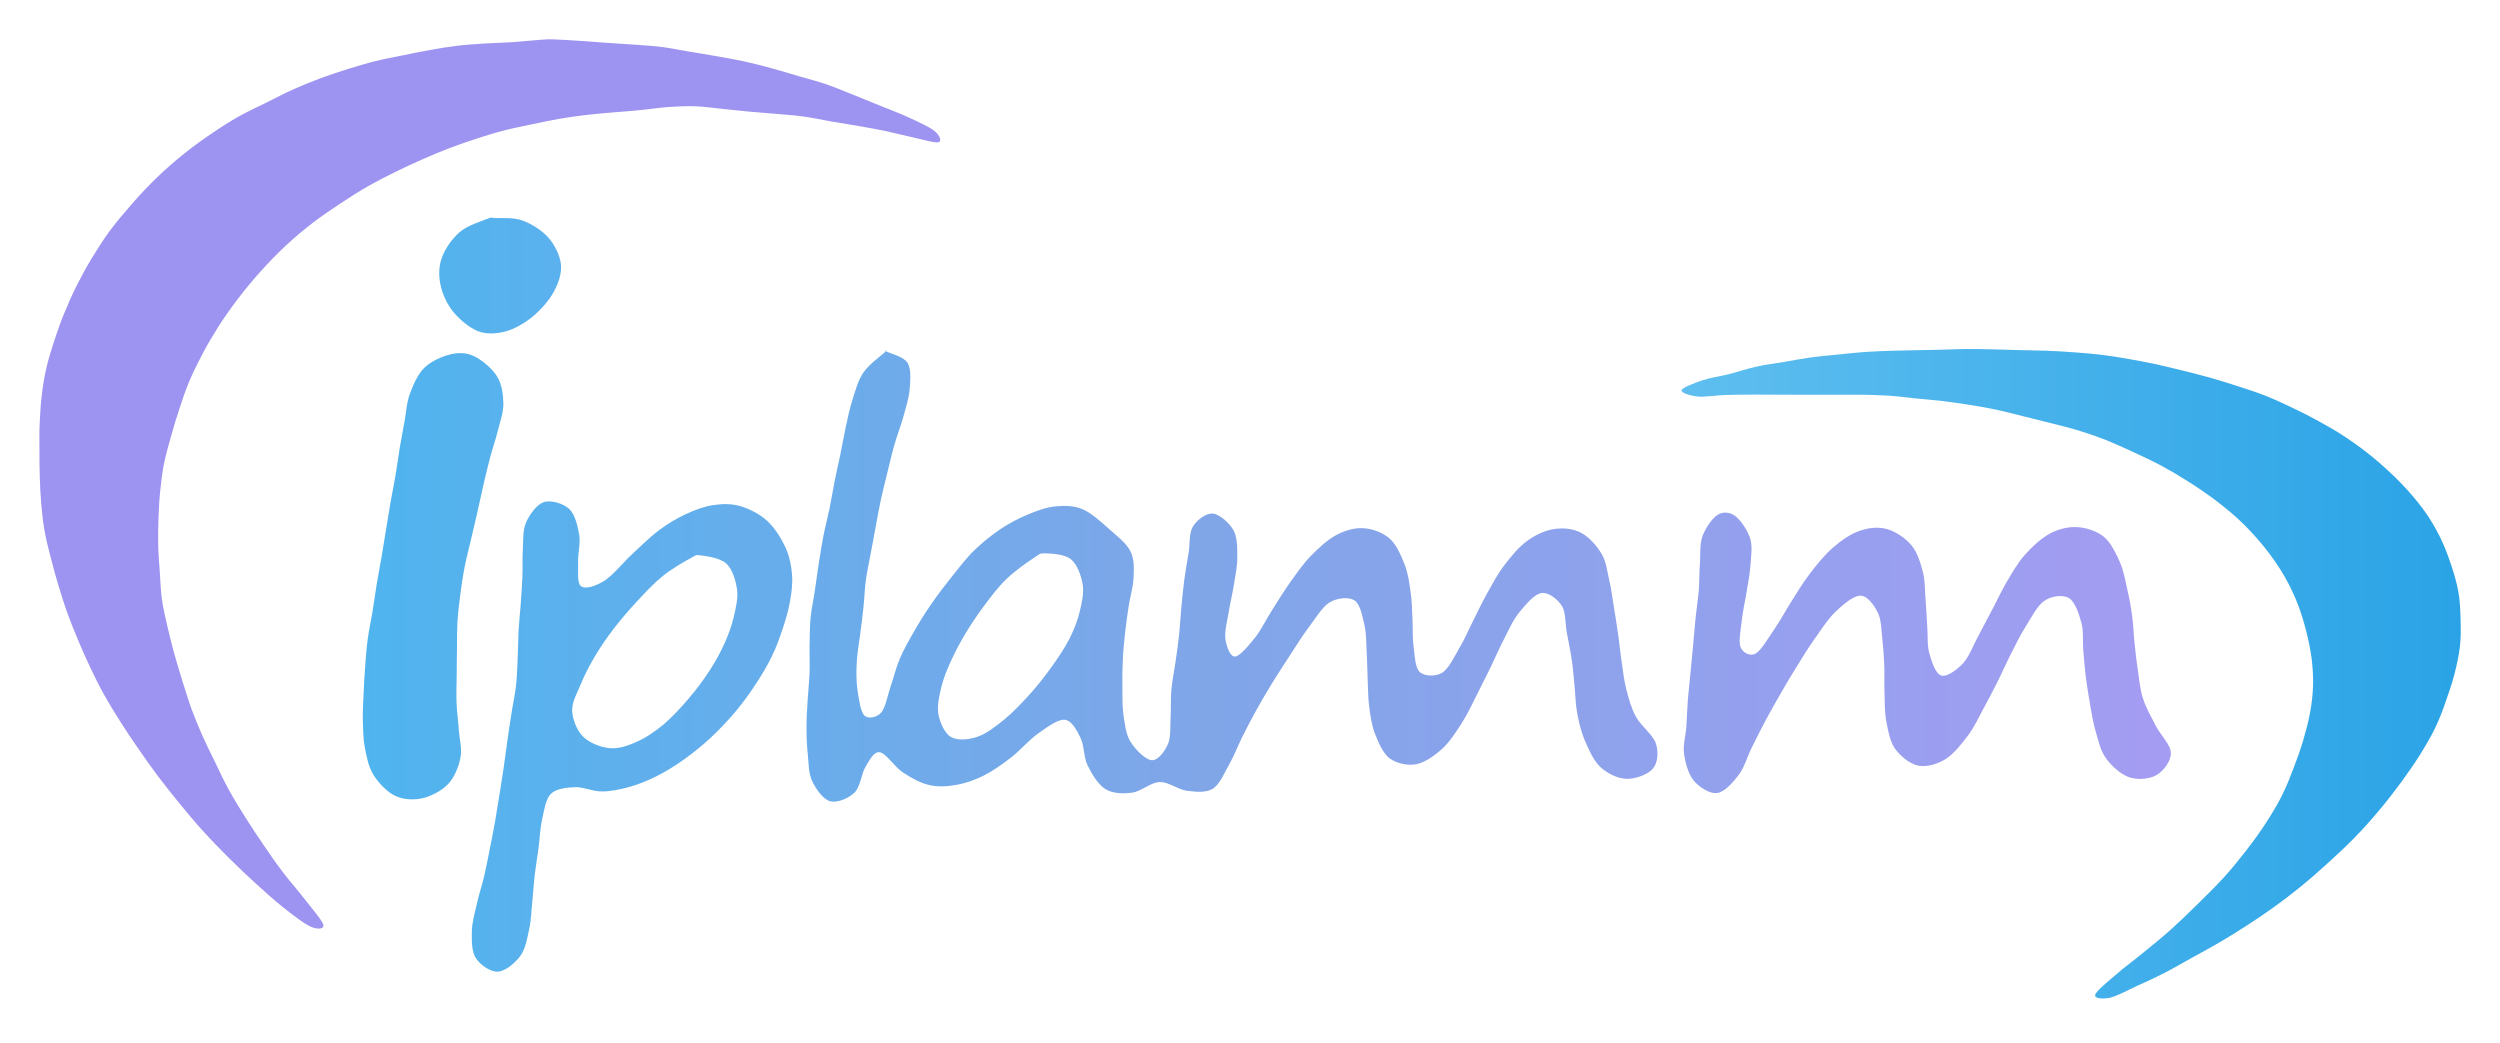
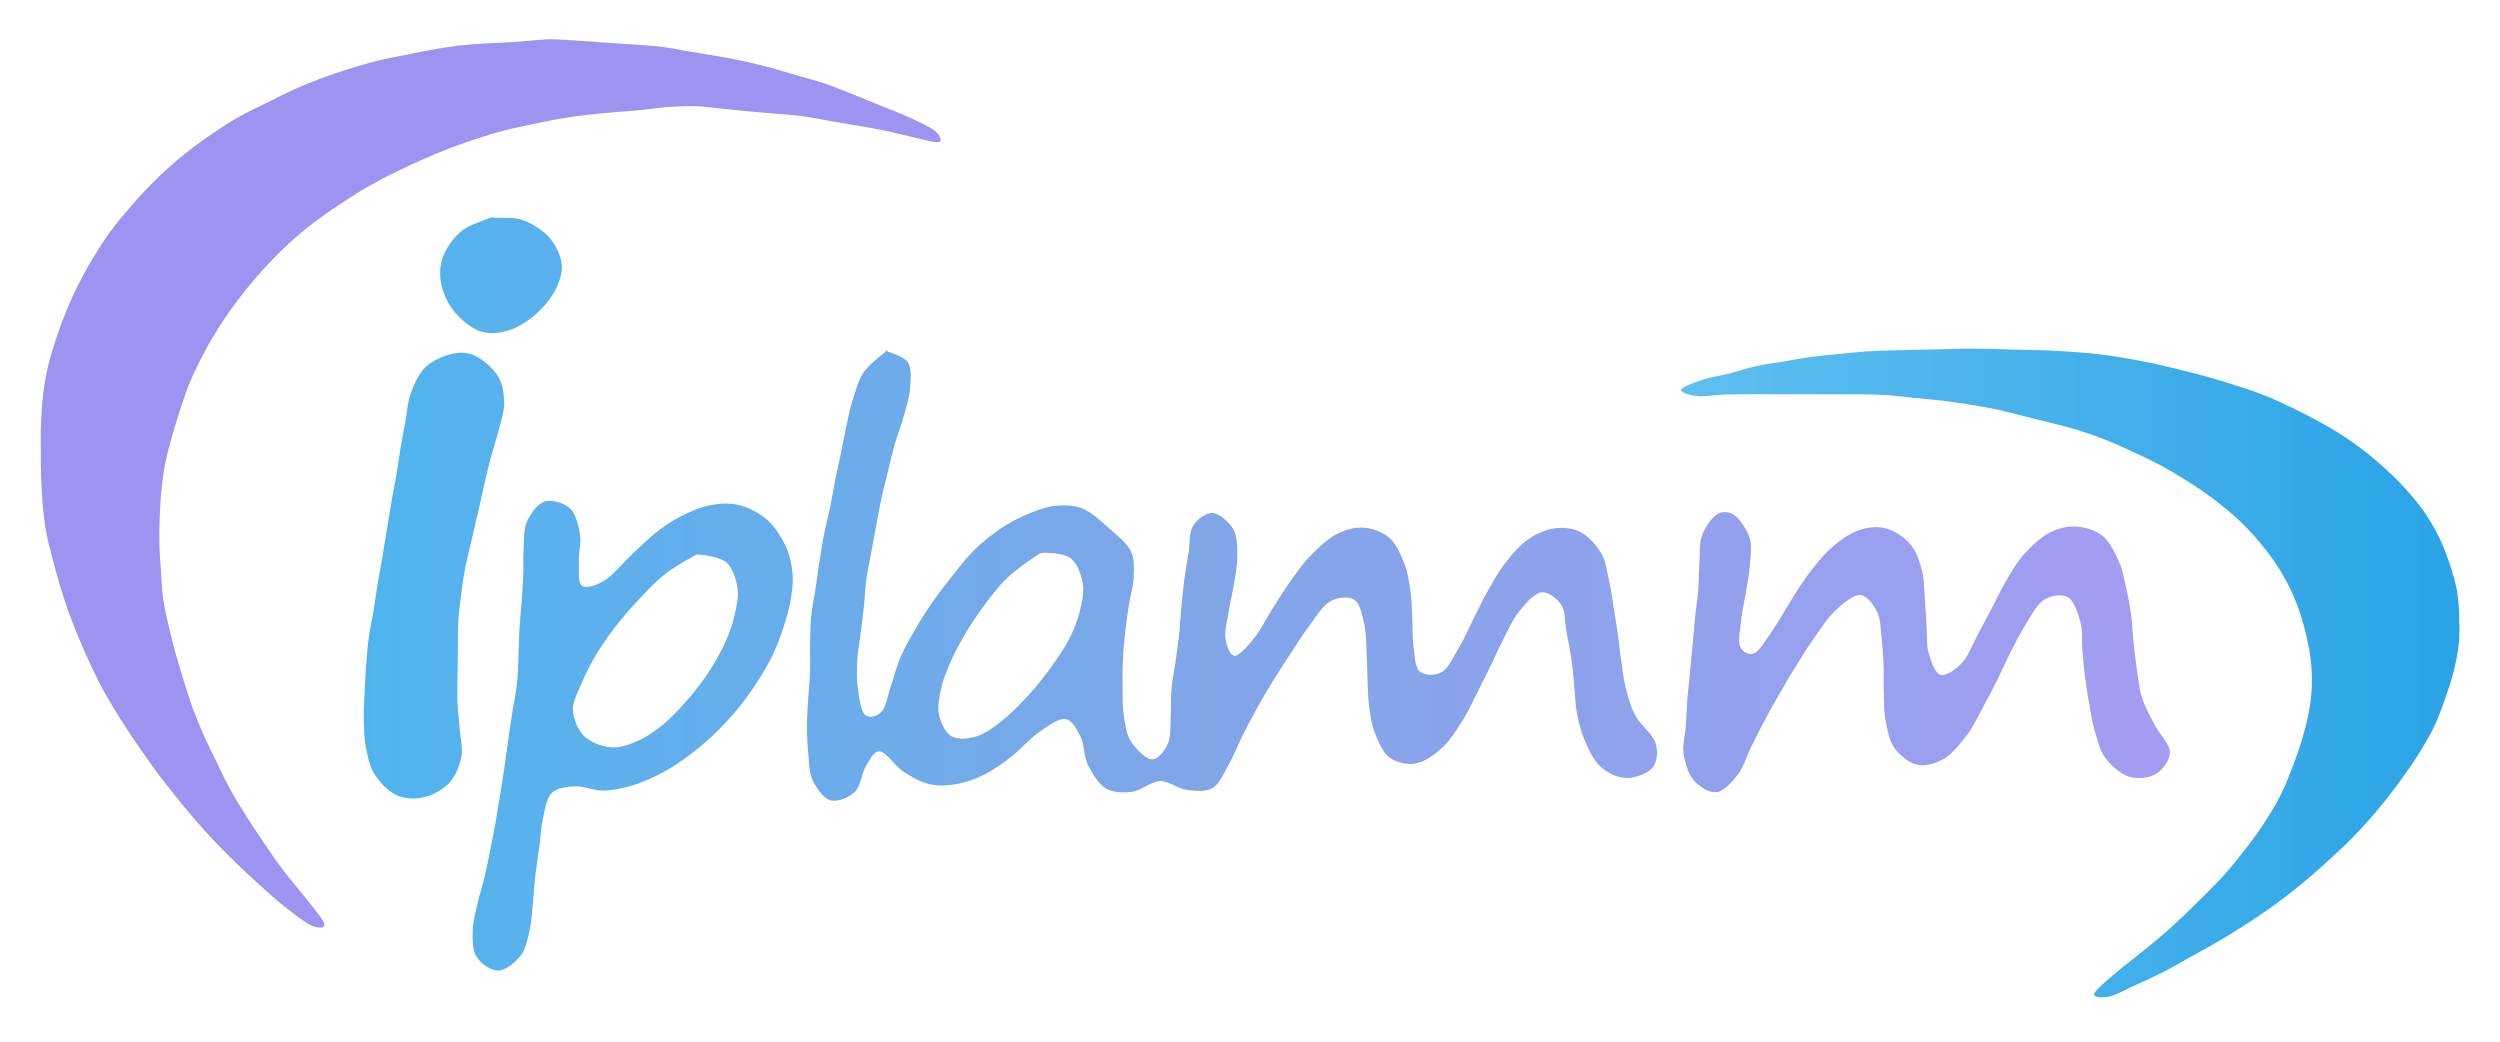
- <svg xmlns="http://www.w3.org/2000/svg" viewBox="23.4 17.8 252.2 105.2">
+ <svg xmlns="http://www.w3.org/2000/svg" width="252" height="105" viewBox="23.4 17.8 252.2 105.2">
  <defs>
    <linearGradient id="iplamm-txt-d" gradientUnits="userSpaceOnUse" x1="60.0" y1="0" x2="242.8" y2="0">
      <stop offset="0" stop-color="#4fb4ee" />
      <stop offset=".45" stop-color="#7fa6e8" />
      <stop offset="1" stop-color="#a49cf2" />
    </linearGradient>
    <linearGradient id="iplamm-dir-d" gradientUnits="userSpaceOnUse" x1="188" y1="0" x2="272" y2="0">
      <stop offset="0" stop-color="#62c0f0" />
      <stop offset="1" stop-color="#2aa3e6" />
    </linearGradient>
  </defs>
  <path fill="#9d93f0" d="M77.75,21.83C77.04,21.87 75.92,22.00 75.00,22.06C74.08,22.12 73.17,22.13 72.25,22.19C71.33,22.25 70.42,22.31 69.50,22.42C68.58,22.53 67.67,22.68 66.75,22.85C65.83,23.01 64.92,23.20 64.00,23.39C63.08,23.58 62.17,23.74 61.25,23.97C60.33,24.20 59.42,24.48 58.50,24.76C57.58,25.05 56.67,25.35 55.75,25.69C54.83,26.03 53.92,26.40 53.00,26.81C52.08,27.22 51.17,27.70 50.25,28.16C49.33,28.61 48.42,29.03 47.50,29.54C46.58,30.06 45.67,30.64 44.75,31.27C43.83,31.89 42.91,32.55 42.00,33.28C41.09,34.01 40.16,34.81 39.28,35.66C38.40,36.51 37.50,37.46 36.70,38.38C35.90,39.29 35.13,40.21 34.45,41.12C33.78,42.04 33.20,42.96 32.64,43.88C32.09,44.79 31.59,45.71 31.13,46.62C30.67,47.54 30.26,48.46 29.89,49.38C29.51,50.29 29.19,51.21 28.89,52.12C28.59,53.04 28.30,53.96 28.09,54.88C27.87,55.79 27.73,56.71 27.62,57.62C27.51,58.54 27.45,59.46 27.41,60.38C27.36,61.29 27.37,62.21 27.38,63.12C27.38,64.04 27.38,64.96 27.41,65.88C27.44,66.79 27.48,67.71 27.56,68.62C27.64,69.54 27.73,70.46 27.90,71.38C28.06,72.29 28.30,73.21 28.54,74.12C28.77,75.04 29.02,75.96 29.30,76.88C29.58,77.79 29.86,78.71 30.19,79.62C30.52,80.54 30.89,81.46 31.28,82.38C31.66,83.29 32.06,84.21 32.50,85.12C32.93,86.04 33.39,86.96 33.90,87.88C34.41,88.79 34.97,89.71 35.55,90.62C36.13,91.54 36.75,92.46 37.39,93.38C38.02,94.29 38.66,95.21 39.35,96.12C40.05,97.04 40.78,97.96 41.53,98.88C42.28,99.79 43.04,100.71 43.87,101.62C44.70,102.54 45.60,103.47 46.50,104.36C47.40,105.25 48.33,106.14 49.25,106.97C50.17,107.81 51.09,108.64 52.00,109.36C52.91,110.08 54.07,110.99 54.74,111.28C55.41,111.57 56.12,111.56 56.02,111.10C55.91,110.64 54.81,109.39 54.13,108.50C53.45,107.61 52.60,106.67 51.91,105.75C51.21,104.83 50.58,103.92 49.96,103.00C49.33,102.08 48.73,101.17 48.15,100.25C47.57,99.33 47.00,98.42 46.50,97.50C45.99,96.58 45.57,95.67 45.13,94.75C44.68,93.83 44.22,92.92 43.81,92.00C43.41,91.08 43.03,90.17 42.69,89.25C42.36,88.33 42.09,87.42 41.80,86.50C41.52,85.58 41.24,84.67 40.98,83.75C40.73,82.83 40.50,81.92 40.29,81.00C40.08,80.08 39.86,79.17 39.73,78.25C39.61,77.33 39.58,76.42 39.52,75.50C39.45,74.58 39.38,73.67 39.36,72.75C39.34,71.83 39.36,70.92 39.39,70.00C39.43,69.08 39.47,68.17 39.57,67.25C39.66,66.33 39.78,65.42 39.96,64.50C40.15,63.58 40.41,62.67 40.67,61.75C40.93,60.83 41.20,59.92 41.51,59.00C41.81,58.08 42.11,57.17 42.50,56.25C42.89,55.33 43.34,54.42 43.83,53.50C44.31,52.58 44.85,51.67 45.43,50.75C46.02,49.83 46.66,48.92 47.36,48.00C48.06,47.08 48.81,46.16 49.63,45.25C50.44,44.34 51.35,43.39 52.25,42.56C53.15,41.72 54.08,40.95 55.00,40.24C55.92,39.54 56.83,38.93 57.75,38.32C58.67,37.71 59.58,37.13 60.50,36.60C61.42,36.08 62.33,35.61 63.25,35.16C64.17,34.71 65.08,34.28 66.00,33.88C66.92,33.48 67.83,33.09 68.75,32.74C69.67,32.39 70.58,32.08 71.50,31.78C72.42,31.48 73.33,31.19 74.25,30.96C75.17,30.72 76.08,30.55 77.00,30.35C77.92,30.16 78.83,29.96 79.75,29.80C80.67,29.64 81.58,29.51 82.50,29.40C83.42,29.29 84.33,29.22 85.25,29.14C86.17,29.06 87.08,29.00 88.00,28.91C88.92,28.82 89.83,28.67 90.75,28.60C91.67,28.54 92.58,28.49 93.50,28.52C94.42,28.55 95.33,28.69 96.25,28.78C97.17,28.87 98.08,28.98 99.00,29.06C99.92,29.15 100.83,29.21 101.75,29.29C102.67,29.37 103.58,29.43 104.50,29.56C105.42,29.69 106.33,29.89 107.25,30.05C108.17,30.21 109.08,30.35 110.00,30.51C110.92,30.67 111.83,30.83 112.75,31.02C113.67,31.22 114.61,31.47 115.50,31.66C116.39,31.85 117.71,32.25 118.07,32.15C118.44,32.04 118.21,31.45 117.69,31.03C117.18,30.60 115.91,30.04 115.00,29.62C114.09,29.19 113.17,28.87 112.25,28.49C111.33,28.12 110.42,27.74 109.50,27.37C108.58,27.01 107.67,26.62 106.75,26.30C105.83,25.99 104.92,25.76 104.00,25.49C103.08,25.22 102.17,24.94 101.25,24.69C100.33,24.44 99.42,24.20 98.50,24.00C97.58,23.80 96.67,23.64 95.75,23.48C94.83,23.31 93.92,23.18 93.00,23.02C92.08,22.87 91.17,22.67 90.25,22.55C89.33,22.43 88.42,22.38 87.50,22.31C86.58,22.24 85.67,22.19 84.75,22.13C83.83,22.06 82.92,21.99 82.00,21.93C81.08,21.87 79.96,21.79 79.25,21.77C78.54,21.75 78.46,21.78 77.75,21.83Z" />
  <path fill="url(#iplamm-dir-d)" d="M219.88,53.06C219.12,53.08 218.04,53.11 217.12,53.12C216.21,53.14 215.29,53.15 214.38,53.18C213.46,53.21 212.54,53.24 211.62,53.30C210.71,53.37 209.79,53.46 208.88,53.56C207.96,53.65 207.04,53.73 206.12,53.85C205.21,53.98 204.29,54.15 203.38,54.31C202.46,54.46 201.54,54.57 200.62,54.78C199.71,54.98 198.79,55.29 197.88,55.53C196.96,55.76 195.93,55.90 195.12,56.17C194.32,56.45 193.13,56.89 193.04,57.16C192.96,57.43 193.90,57.72 194.63,57.80C195.35,57.88 196.46,57.68 197.38,57.65C198.29,57.62 199.21,57.61 200.12,57.61C201.04,57.60 201.96,57.62 202.88,57.62C203.79,57.63 204.71,57.62 205.62,57.62C206.54,57.62 207.46,57.62 208.38,57.62C209.29,57.62 210.21,57.61 211.12,57.62C212.04,57.64 212.96,57.65 213.88,57.71C214.79,57.77 215.71,57.89 216.62,57.99C217.54,58.08 218.46,58.15 219.38,58.26C220.29,58.37 221.21,58.50 222.12,58.65C223.04,58.80 223.96,58.95 224.88,59.15C225.79,59.35 226.71,59.59 227.62,59.82C228.54,60.05 229.46,60.27 230.38,60.51C231.29,60.74 232.21,60.96 233.12,61.24C234.04,61.52 234.96,61.84 235.88,62.20C236.79,62.57 237.71,62.99 238.62,63.41C239.54,63.84 240.46,64.26 241.38,64.75C242.29,65.24 243.21,65.78 244.12,66.36C245.04,66.94 245.96,67.56 246.88,68.25C247.79,68.95 248.74,69.71 249.60,70.55C250.46,71.38 251.31,72.34 252.03,73.25C252.74,74.16 253.37,75.08 253.89,76.00C254.42,76.92 254.84,77.83 255.20,78.75C255.56,79.67 255.82,80.58 256.06,81.50C256.29,82.42 256.48,83.33 256.60,84.25C256.71,85.17 256.77,86.08 256.74,87.00C256.71,87.92 256.60,88.83 256.43,89.75C256.26,90.67 256.01,91.58 255.74,92.50C255.47,93.42 255.14,94.33 254.79,95.25C254.44,96.17 254.09,97.08 253.63,98.00C253.17,98.92 252.63,99.83 252.03,100.75C251.44,101.67 250.78,102.58 250.07,103.50C249.36,104.42 248.62,105.34 247.80,106.25C246.97,107.16 246.03,108.09 245.12,108.98C244.22,109.87 243.29,110.77 242.38,111.59C241.46,112.41 240.54,113.15 239.62,113.90C238.71,114.65 237.69,115.39 236.88,116.10C236.06,116.81 234.86,117.77 234.76,118.16C234.66,118.55 235.55,118.60 236.25,118.45C236.96,118.30 238.08,117.67 239.00,117.25C239.92,116.84 240.83,116.42 241.75,115.95C242.67,115.48 243.58,114.94 244.50,114.43C245.42,113.92 246.33,113.44 247.25,112.90C248.17,112.36 249.08,111.80 250.00,111.20C250.92,110.61 251.83,110.00 252.75,109.34C253.67,108.68 254.58,107.99 255.50,107.24C256.42,106.49 257.34,105.68 258.25,104.85C259.16,104.02 260.12,103.14 260.98,102.25C261.85,101.36 262.68,100.42 263.45,99.50C264.22,98.58 264.92,97.67 265.60,96.75C266.27,95.83 266.91,94.92 267.49,94.00C268.06,93.08 268.61,92.17 269.05,91.25C269.50,90.33 269.83,89.42 270.15,88.50C270.48,87.58 270.78,86.67 271.02,85.75C271.25,84.83 271.45,83.92 271.56,83.00C271.66,82.08 271.65,81.17 271.62,80.25C271.60,79.33 271.56,78.42 271.40,77.50C271.24,76.58 270.96,75.67 270.66,74.75C270.35,73.83 270.01,72.92 269.56,72.00C269.10,71.08 268.57,70.16 267.91,69.25C267.25,68.34 266.43,67.39 265.59,66.52C264.75,65.65 263.79,64.78 262.88,64.02C261.96,63.26 261.04,62.58 260.12,61.97C259.21,61.35 258.29,60.83 257.38,60.33C256.46,59.82 255.54,59.35 254.62,58.92C253.71,58.48 252.79,58.06 251.88,57.70C250.96,57.34 250.04,57.04 249.12,56.75C248.21,56.45 247.29,56.17 246.38,55.91C245.46,55.65 244.54,55.42 243.62,55.19C242.71,54.97 241.79,54.74 240.88,54.54C239.96,54.35 239.04,54.17 238.12,54.01C237.21,53.85 236.29,53.70 235.38,53.59C234.46,53.48 233.54,53.41 232.62,53.34C231.71,53.27 230.79,53.22 229.88,53.18C228.96,53.15 228.04,53.15 227.12,53.12C226.21,53.10 225.29,53.06 224.38,53.04C223.46,53.02 222.38,53.00 221.62,53.01C220.88,53.01 220.62,53.04 219.88,53.06Z" />
  <path fill="url(#iplamm-txt-d)" fill-rule="evenodd" d="M196.68,69.73C196.13,70.07 195.45,71.06 195.15,71.88C194.85,72.69 194.95,73.71 194.89,74.62C194.82,75.54 194.84,76.46 194.77,77.38C194.69,78.29 194.55,79.21 194.45,80.12C194.36,81.04 194.29,81.96 194.20,82.88C194.12,83.79 194.03,84.71 193.94,85.62C193.86,86.54 193.75,87.46 193.67,88.38C193.60,89.29 193.58,90.21 193.52,91.12C193.45,92.04 193.16,92.97 193.29,93.88C193.42,94.78 193.73,95.91 194.28,96.57C194.84,97.22 195.87,97.90 196.62,97.80C197.37,97.71 198.21,96.75 198.79,95.99C199.37,95.23 199.65,94.17 200.10,93.25C200.55,92.33 201.02,91.42 201.50,90.50C201.99,89.58 202.51,88.67 203.04,87.75C203.56,86.83 204.11,85.92 204.68,85.00C205.25,84.08 205.81,83.16 206.46,82.25C207.11,81.34 207.80,80.24 208.57,79.51C209.34,78.79 210.38,77.87 211.10,77.89C211.81,77.91 212.48,78.88 212.85,79.63C213.21,80.38 213.19,81.46 213.30,82.38C213.41,83.29 213.45,84.21 213.49,85.12C213.52,86.04 213.47,86.96 213.51,87.88C213.54,88.79 213.52,89.71 213.70,90.62C213.88,91.54 214.05,92.60 214.58,93.34C215.11,94.07 216.04,94.85 216.88,95.03C217.72,95.21 218.77,94.91 219.62,94.41C220.46,93.90 221.28,92.86 221.93,92.00C222.58,91.14 223.01,90.17 223.51,89.25C224.01,88.33 224.49,87.42 224.95,86.50C225.41,85.58 225.80,84.67 226.27,83.75C226.74,82.83 227.19,81.89 227.75,81.00C228.32,80.11 228.92,78.88 229.65,78.40C230.37,77.92 231.49,77.76 232.11,78.13C232.73,78.50 233.13,79.75 233.37,80.62C233.61,81.50 233.48,82.46 233.56,83.38C233.63,84.29 233.71,85.21 233.82,86.12C233.94,87.04 234.09,87.96 234.25,88.88C234.42,89.79 234.54,90.71 234.82,91.62C235.09,92.54 235.31,93.59 235.89,94.35C236.46,95.12 237.40,95.96 238.25,96.23C239.10,96.50 240.29,96.39 240.98,95.97C241.67,95.56 242.42,94.58 242.40,93.75C242.38,92.92 241.33,91.92 240.86,91.00C240.39,90.08 239.87,89.17 239.58,88.25C239.28,87.33 239.22,86.42 239.08,85.50C238.94,84.58 238.83,83.67 238.74,82.75C238.64,81.83 238.62,80.92 238.50,80.00C238.38,79.08 238.21,78.17 238.00,77.25C237.79,76.33 237.64,75.38 237.25,74.50C236.86,73.62 236.35,72.55 235.65,71.96C234.94,71.38 233.90,71.04 233.00,70.98C232.10,70.92 231.14,71.13 230.25,71.60C229.36,72.06 228.41,72.94 227.68,73.76C226.94,74.58 226.39,75.58 225.84,76.50C225.29,77.42 224.89,78.33 224.40,79.25C223.92,80.17 223.44,81.09 222.95,82.00C222.45,82.91 222.04,84.07 221.42,84.73C220.80,85.39 219.80,86.11 219.24,85.95C218.67,85.79 218.27,84.57 218.04,83.75C217.80,82.93 217.89,81.92 217.82,81.00C217.76,80.08 217.72,79.17 217.65,78.25C217.57,77.33 217.62,76.41 217.38,75.50C217.14,74.59 216.83,73.52 216.22,72.80C215.62,72.08 214.62,71.41 213.75,71.17C212.88,70.93 211.91,71.03 211.00,71.35C210.09,71.66 209.11,72.34 208.27,73.08C207.42,73.81 206.61,74.85 205.92,75.75C205.23,76.65 204.69,77.58 204.10,78.50C203.52,79.42 203.01,80.38 202.41,81.25C201.81,82.12 201.06,83.43 200.50,83.74C199.93,84.04 199.22,83.65 198.99,83.09C198.76,82.53 199.02,81.29 199.11,80.38C199.21,79.46 199.43,78.54 199.58,77.62C199.72,76.71 199.92,75.79 199.98,74.88C200.04,73.96 200.21,72.96 199.96,72.13C199.70,71.29 198.99,70.25 198.44,69.85C197.89,69.45 197.23,69.40 196.68,69.73ZM78.28,68.45C77.55,68.67 76.83,69.70 76.47,70.50C76.12,71.30 76.20,72.33 76.14,73.25C76.08,74.17 76.14,75.08 76.10,76.00C76.07,76.92 75.99,77.83 75.93,78.75C75.86,79.67 75.76,80.58 75.71,81.50C75.66,82.42 75.67,83.33 75.62,84.25C75.58,85.17 75.56,86.08 75.45,87.00C75.35,87.92 75.14,88.83 75.00,89.75C74.85,90.67 74.72,91.58 74.59,92.50C74.45,93.42 74.35,94.33 74.21,95.25C74.08,96.17 73.92,97.08 73.78,98.00C73.63,98.92 73.49,99.83 73.33,100.75C73.17,101.67 72.98,102.58 72.80,103.50C72.62,104.42 72.44,105.33 72.23,106.25C72.01,107.17 71.70,108.08 71.50,109.00C71.29,109.92 71.02,110.84 71.00,111.75C70.99,112.66 70.96,113.77 71.40,114.45C71.83,115.13 72.87,115.86 73.62,115.82C74.37,115.79 75.38,114.94 75.90,114.22C76.43,113.50 76.59,112.41 76.79,111.50C76.99,110.59 77.00,109.67 77.10,108.75C77.19,107.83 77.24,106.92 77.35,106.00C77.46,105.08 77.62,104.17 77.74,103.25C77.86,102.33 77.88,101.39 78.08,100.50C78.29,99.61 78.42,98.44 78.97,97.89C79.51,97.35 80.52,97.25 81.38,97.21C82.23,97.17 83.21,97.65 84.12,97.64C85.04,97.64 85.96,97.44 86.88,97.19C87.79,96.93 88.71,96.57 89.62,96.11C90.54,95.65 91.46,95.09 92.38,94.43C93.29,93.78 94.24,93.02 95.12,92.20C96.00,91.38 96.91,90.41 97.67,89.50C98.43,88.59 99.08,87.67 99.68,86.75C100.28,85.83 100.83,84.92 101.27,84.00C101.72,83.08 102.04,82.17 102.35,81.25C102.65,80.33 102.93,79.42 103.09,78.50C103.25,77.58 103.38,76.67 103.30,75.75C103.23,74.83 103.04,73.90 102.63,73.00C102.21,72.10 101.56,71.05 100.81,70.36C100.06,69.67 99.03,69.14 98.12,68.87C97.22,68.60 96.29,68.62 95.38,68.75C94.46,68.88 93.54,69.23 92.62,69.65C91.71,70.07 90.79,70.61 89.88,71.29C88.96,71.98 88.04,72.90 87.12,73.75C86.21,74.60 85.22,75.85 84.38,76.38C83.53,76.92 82.47,77.27 82.03,76.95C81.58,76.64 81.75,75.37 81.72,74.50C81.68,73.63 81.98,72.64 81.83,71.75C81.68,70.86 81.41,69.69 80.82,69.14C80.22,68.59 79.00,68.22 78.28,68.45ZM94.12,73.83C94.74,73.92 96.08,74.09 96.68,74.66C97.29,75.23 97.62,76.36 97.75,77.25C97.87,78.14 97.64,79.08 97.43,80.00C97.22,80.92 96.88,81.83 96.47,82.75C96.05,83.67 95.55,84.58 94.95,85.50C94.35,86.42 93.65,87.36 92.89,88.25C92.12,89.14 91.24,90.12 90.37,90.86C89.49,91.59 88.54,92.24 87.62,92.64C86.71,93.05 85.78,93.36 84.88,93.27C83.97,93.18 82.85,92.74 82.22,92.11C81.60,91.49 81.16,90.39 81.12,89.50C81.09,88.61 81.64,87.67 82.02,86.75C82.40,85.83 82.87,84.92 83.42,84.00C83.96,83.08 84.59,82.17 85.29,81.25C86.00,80.33 86.80,79.39 87.63,78.50C88.45,77.61 89.36,76.64 90.26,75.91C91.15,75.19 92.36,74.49 93.00,74.15C93.64,73.80 93.51,73.75 94.12,73.83ZM68.88,53.54C68.04,53.73 66.91,54.23 66.22,54.89C65.54,55.55 65.09,56.61 64.76,57.50C64.42,58.39 64.39,59.33 64.22,60.25C64.05,61.17 63.88,62.08 63.72,63.00C63.57,63.92 63.46,64.83 63.30,65.75C63.15,66.67 62.95,67.58 62.79,68.50C62.63,69.42 62.49,70.33 62.34,71.25C62.19,72.17 62.04,73.08 61.89,74.00C61.73,74.92 61.55,75.83 61.40,76.75C61.25,77.67 61.13,78.58 60.98,79.50C60.83,80.42 60.62,81.33 60.50,82.25C60.37,83.17 60.31,84.08 60.24,85.00C60.17,85.92 60.12,86.83 60.08,87.75C60.04,88.67 59.98,89.58 60.00,90.50C60.03,91.42 60.03,92.33 60.21,93.25C60.39,94.17 60.58,95.19 61.09,95.99C61.60,96.80 62.44,97.69 63.26,98.08C64.08,98.47 65.11,98.53 66.00,98.33C66.89,98.13 67.97,97.57 68.61,96.89C69.25,96.21 69.67,95.15 69.85,94.25C70.03,93.35 69.76,92.42 69.69,91.50C69.63,90.58 69.50,89.67 69.46,88.75C69.42,87.83 69.46,86.92 69.47,86.00C69.47,85.08 69.49,84.17 69.50,83.25C69.51,82.33 69.50,81.42 69.55,80.50C69.61,79.58 69.72,78.67 69.84,77.75C69.96,76.83 70.09,75.92 70.27,75.00C70.45,74.08 70.70,73.17 70.91,72.25C71.13,71.33 71.34,70.42 71.55,69.50C71.76,68.58 71.95,67.67 72.16,66.75C72.38,65.83 72.58,64.92 72.83,64.00C73.07,63.08 73.40,62.17 73.62,61.25C73.85,60.33 74.19,59.41 74.18,58.50C74.16,57.59 74.03,56.56 73.54,55.77C73.05,54.97 72.02,54.11 71.24,53.74C70.47,53.37 69.71,53.35 68.88,53.54ZM112.65,53.35C112.25,53.70 111.04,54.59 110.50,55.38C109.95,56.18 109.69,57.21 109.40,58.12C109.10,59.04 108.92,59.96 108.72,60.88C108.52,61.79 108.37,62.71 108.18,63.62C107.99,64.54 107.77,65.46 107.59,66.38C107.41,67.29 107.27,68.21 107.08,69.12C106.89,70.04 106.64,70.96 106.46,71.88C106.28,72.79 106.15,73.71 106.00,74.62C105.86,75.54 105.74,76.46 105.60,77.38C105.47,78.29 105.26,79.21 105.17,80.12C105.09,81.04 105.09,81.96 105.07,82.88C105.05,83.79 105.10,84.71 105.07,85.62C105.04,86.54 104.93,87.46 104.88,88.38C104.82,89.29 104.76,90.21 104.76,91.12C104.76,92.04 104.79,92.96 104.89,93.88C104.98,94.79 104.96,95.83 105.34,96.62C105.72,97.41 106.44,98.45 107.15,98.63C107.86,98.82 109.01,98.34 109.61,97.75C110.20,97.17 110.30,95.80 110.73,95.13C111.15,94.45 111.53,93.60 112.16,93.69C112.78,93.79 113.64,95.16 114.47,95.71C115.29,96.26 116.22,96.78 117.12,96.99C118.03,97.21 118.96,97.14 119.88,96.98C120.79,96.82 121.71,96.50 122.62,96.05C123.54,95.59 124.46,94.94 125.38,94.23C126.29,93.53 127.22,92.43 128.12,91.80C129.03,91.16 130.11,90.34 130.82,90.41C131.54,90.49 132.03,91.49 132.41,92.25C132.79,93.02 132.70,94.14 133.11,95.00C133.53,95.86 134.17,96.95 134.92,97.41C135.67,97.87 136.72,97.88 137.62,97.76C138.53,97.64 139.46,96.73 140.38,96.69C141.29,96.66 142.23,97.46 143.12,97.57C144.02,97.68 145.04,97.81 145.76,97.36C146.47,96.91 146.92,95.75 147.42,94.88C147.92,94.00 148.27,93.04 148.73,92.12C149.19,91.21 149.66,90.29 150.17,89.38C150.68,88.46 151.23,87.54 151.79,86.62C152.36,85.71 152.95,84.79 153.55,83.88C154.15,82.96 154.73,82.01 155.40,81.12C156.07,80.24 156.78,79.02 157.55,78.56C158.33,78.10 159.47,77.99 160.05,78.38C160.63,78.76 160.85,80.00 161.05,80.88C161.25,81.75 161.22,82.71 161.27,83.62C161.33,84.54 161.33,85.46 161.37,86.38C161.42,87.29 161.40,88.21 161.53,89.12C161.65,90.04 161.78,91.01 162.13,91.88C162.48,92.74 162.92,93.81 163.60,94.31C164.29,94.81 165.36,95.06 166.25,94.90C167.14,94.73 168.14,94.02 168.92,93.31C169.70,92.59 170.36,91.53 170.94,90.62C171.51,89.72 171.92,88.79 172.39,87.88C172.86,86.96 173.32,86.04 173.77,85.12C174.21,84.21 174.60,83.29 175.07,82.38C175.55,81.46 175.99,80.42 176.62,79.63C177.26,78.84 178.16,77.75 178.88,77.63C179.60,77.51 180.52,78.24 180.95,78.90C181.38,79.57 181.29,80.71 181.46,81.62C181.63,82.54 181.83,83.46 181.96,84.38C182.10,85.29 182.16,86.21 182.25,87.12C182.34,88.04 182.35,88.96 182.53,89.88C182.71,90.79 182.93,91.73 183.33,92.62C183.72,93.52 184.20,94.60 184.89,95.22C185.59,95.85 186.62,96.35 187.50,96.37C188.38,96.39 189.66,95.93 190.15,95.33C190.65,94.74 190.73,93.66 190.44,92.79C190.16,91.93 188.94,91.03 188.44,90.12C187.95,89.22 187.71,88.29 187.47,87.38C187.23,86.46 187.14,85.54 187.00,84.62C186.86,83.71 186.78,82.79 186.65,81.88C186.52,80.96 186.37,80.04 186.22,79.12C186.07,78.21 185.97,77.29 185.75,76.38C185.54,75.46 185.44,74.45 184.95,73.64C184.47,72.83 183.66,71.93 182.85,71.52C182.05,71.11 181.03,71.03 180.12,71.18C179.22,71.32 178.23,71.79 177.40,72.41C176.56,73.03 175.77,74.01 175.11,74.88C174.45,75.75 173.95,76.71 173.44,77.62C172.92,78.54 172.50,79.46 172.03,80.38C171.57,81.29 171.18,82.24 170.65,83.12C170.13,84.01 169.55,85.26 168.88,85.67C168.20,86.08 167.10,86.03 166.62,85.59C166.14,85.14 166.12,83.89 166.00,83.00C165.88,82.11 165.94,81.17 165.89,80.25C165.85,79.33 165.84,78.42 165.70,77.50C165.57,76.58 165.45,75.64 165.10,74.75C164.75,73.86 164.29,72.76 163.61,72.15C162.92,71.54 161.89,71.15 161.00,71.09C160.11,71.02 159.15,71.28 158.25,71.75C157.35,72.22 156.41,73.09 155.62,73.90C154.83,74.71 154.15,75.71 153.50,76.62C152.85,77.54 152.29,78.46 151.71,79.38C151.12,80.29 150.63,81.35 150.01,82.12C149.39,82.90 148.48,84.01 147.98,84.03C147.48,84.05 147.12,83.01 147.02,82.25C146.91,81.49 147.22,80.42 147.36,79.50C147.51,78.58 147.74,77.67 147.88,76.75C148.02,75.83 148.23,74.91 148.22,74.00C148.21,73.09 148.24,72.01 147.83,71.28C147.41,70.54 146.43,69.67 145.75,69.61C145.06,69.55 144.14,70.25 143.74,70.92C143.33,71.59 143.45,72.72 143.30,73.62C143.15,74.53 142.98,75.46 142.86,76.38C142.74,77.29 142.66,78.21 142.57,79.12C142.48,80.04 142.44,80.96 142.34,81.88C142.24,82.79 142.11,83.71 141.98,84.62C141.85,85.54 141.65,86.46 141.57,87.38C141.48,88.29 141.55,89.21 141.49,90.12C141.43,91.04 141.54,92.14 141.22,92.87C140.90,93.60 140.22,94.53 139.59,94.49C138.95,94.45 137.91,93.39 137.44,92.62C136.96,91.85 136.87,90.79 136.73,89.88C136.60,88.96 136.64,88.04 136.63,87.12C136.61,86.21 136.62,85.29 136.67,84.38C136.71,83.46 136.80,82.54 136.90,81.62C137.00,80.71 137.13,79.79 137.27,78.88C137.41,77.96 137.72,77.03 137.75,76.12C137.78,75.22 137.86,74.26 137.45,73.43C137.04,72.60 136.07,71.86 135.27,71.15C134.46,70.44 133.51,69.55 132.61,69.17C131.72,68.79 130.79,68.80 129.88,68.88C128.96,68.97 128.04,69.31 127.12,69.69C126.21,70.07 125.28,70.54 124.38,71.14C123.47,71.75 122.50,72.52 121.67,73.33C120.85,74.13 120.12,75.10 119.40,76.00C118.68,76.90 117.97,77.83 117.34,78.75C116.70,79.67 116.14,80.58 115.61,81.50C115.08,82.42 114.57,83.33 114.17,84.25C113.78,85.17 113.58,86.09 113.26,87.00C112.95,87.91 112.73,89.19 112.29,89.69C111.85,90.18 111.00,90.36 110.60,89.98C110.20,89.59 110.03,88.27 109.90,87.38C109.77,86.48 109.78,85.54 109.83,84.62C109.87,83.71 110.05,82.79 110.16,81.88C110.28,80.96 110.41,80.04 110.50,79.12C110.60,78.21 110.62,77.29 110.74,76.38C110.87,75.46 111.07,74.54 111.24,73.62C111.41,72.71 111.58,71.79 111.75,70.88C111.92,69.96 112.08,69.04 112.28,68.12C112.48,67.21 112.72,66.29 112.94,65.38C113.17,64.46 113.37,63.54 113.64,62.62C113.90,61.71 114.27,60.79 114.52,59.88C114.77,58.96 115.08,58.03 115.16,57.12C115.23,56.22 115.35,55.07 114.97,54.43C114.60,53.79 113.27,53.47 112.88,53.29C112.50,53.11 113.05,53.00 112.65,53.35ZM128.88,73.62C129.51,73.64 130.83,73.71 131.45,74.23C132.08,74.76 132.47,75.87 132.62,76.75C132.76,77.63 132.55,78.58 132.32,79.50C132.10,80.42 131.74,81.33 131.28,82.25C130.81,83.17 130.19,84.08 129.54,85.00C128.88,85.92 128.16,86.86 127.36,87.75C126.56,88.64 125.64,89.62 124.75,90.35C123.86,91.08 122.90,91.82 122.00,92.13C121.10,92.43 120.00,92.53 119.34,92.15C118.69,91.78 118.24,90.71 118.07,89.88C117.91,89.04 118.14,88.04 118.36,87.12C118.58,86.21 118.96,85.29 119.38,84.38C119.80,83.46 120.30,82.54 120.85,81.62C121.41,80.71 122.02,79.78 122.70,78.88C123.38,77.97 124.11,77.00 124.93,76.21C125.75,75.42 126.97,74.56 127.62,74.13C128.28,73.69 128.24,73.60 128.88,73.62ZM72.50,39.90C71.90,40.14 70.55,40.55 69.80,41.19C69.05,41.83 68.31,42.86 67.99,43.75C67.66,44.64 67.64,45.59 67.83,46.50C68.01,47.41 68.47,48.44 69.10,49.23C69.73,50.01 70.75,50.87 71.62,51.21C72.50,51.54 73.46,51.48 74.38,51.24C75.29,51.00 76.29,50.42 77.11,49.76C77.92,49.09 78.78,48.13 79.26,47.25C79.74,46.37 80.07,45.41 79.99,44.50C79.90,43.59 79.38,42.53 78.74,41.79C78.09,41.05 77.02,40.38 76.12,40.05C75.23,39.71 73.98,39.82 73.38,39.80C72.77,39.77 73.10,39.67 72.50,39.90Z" />
</svg>
